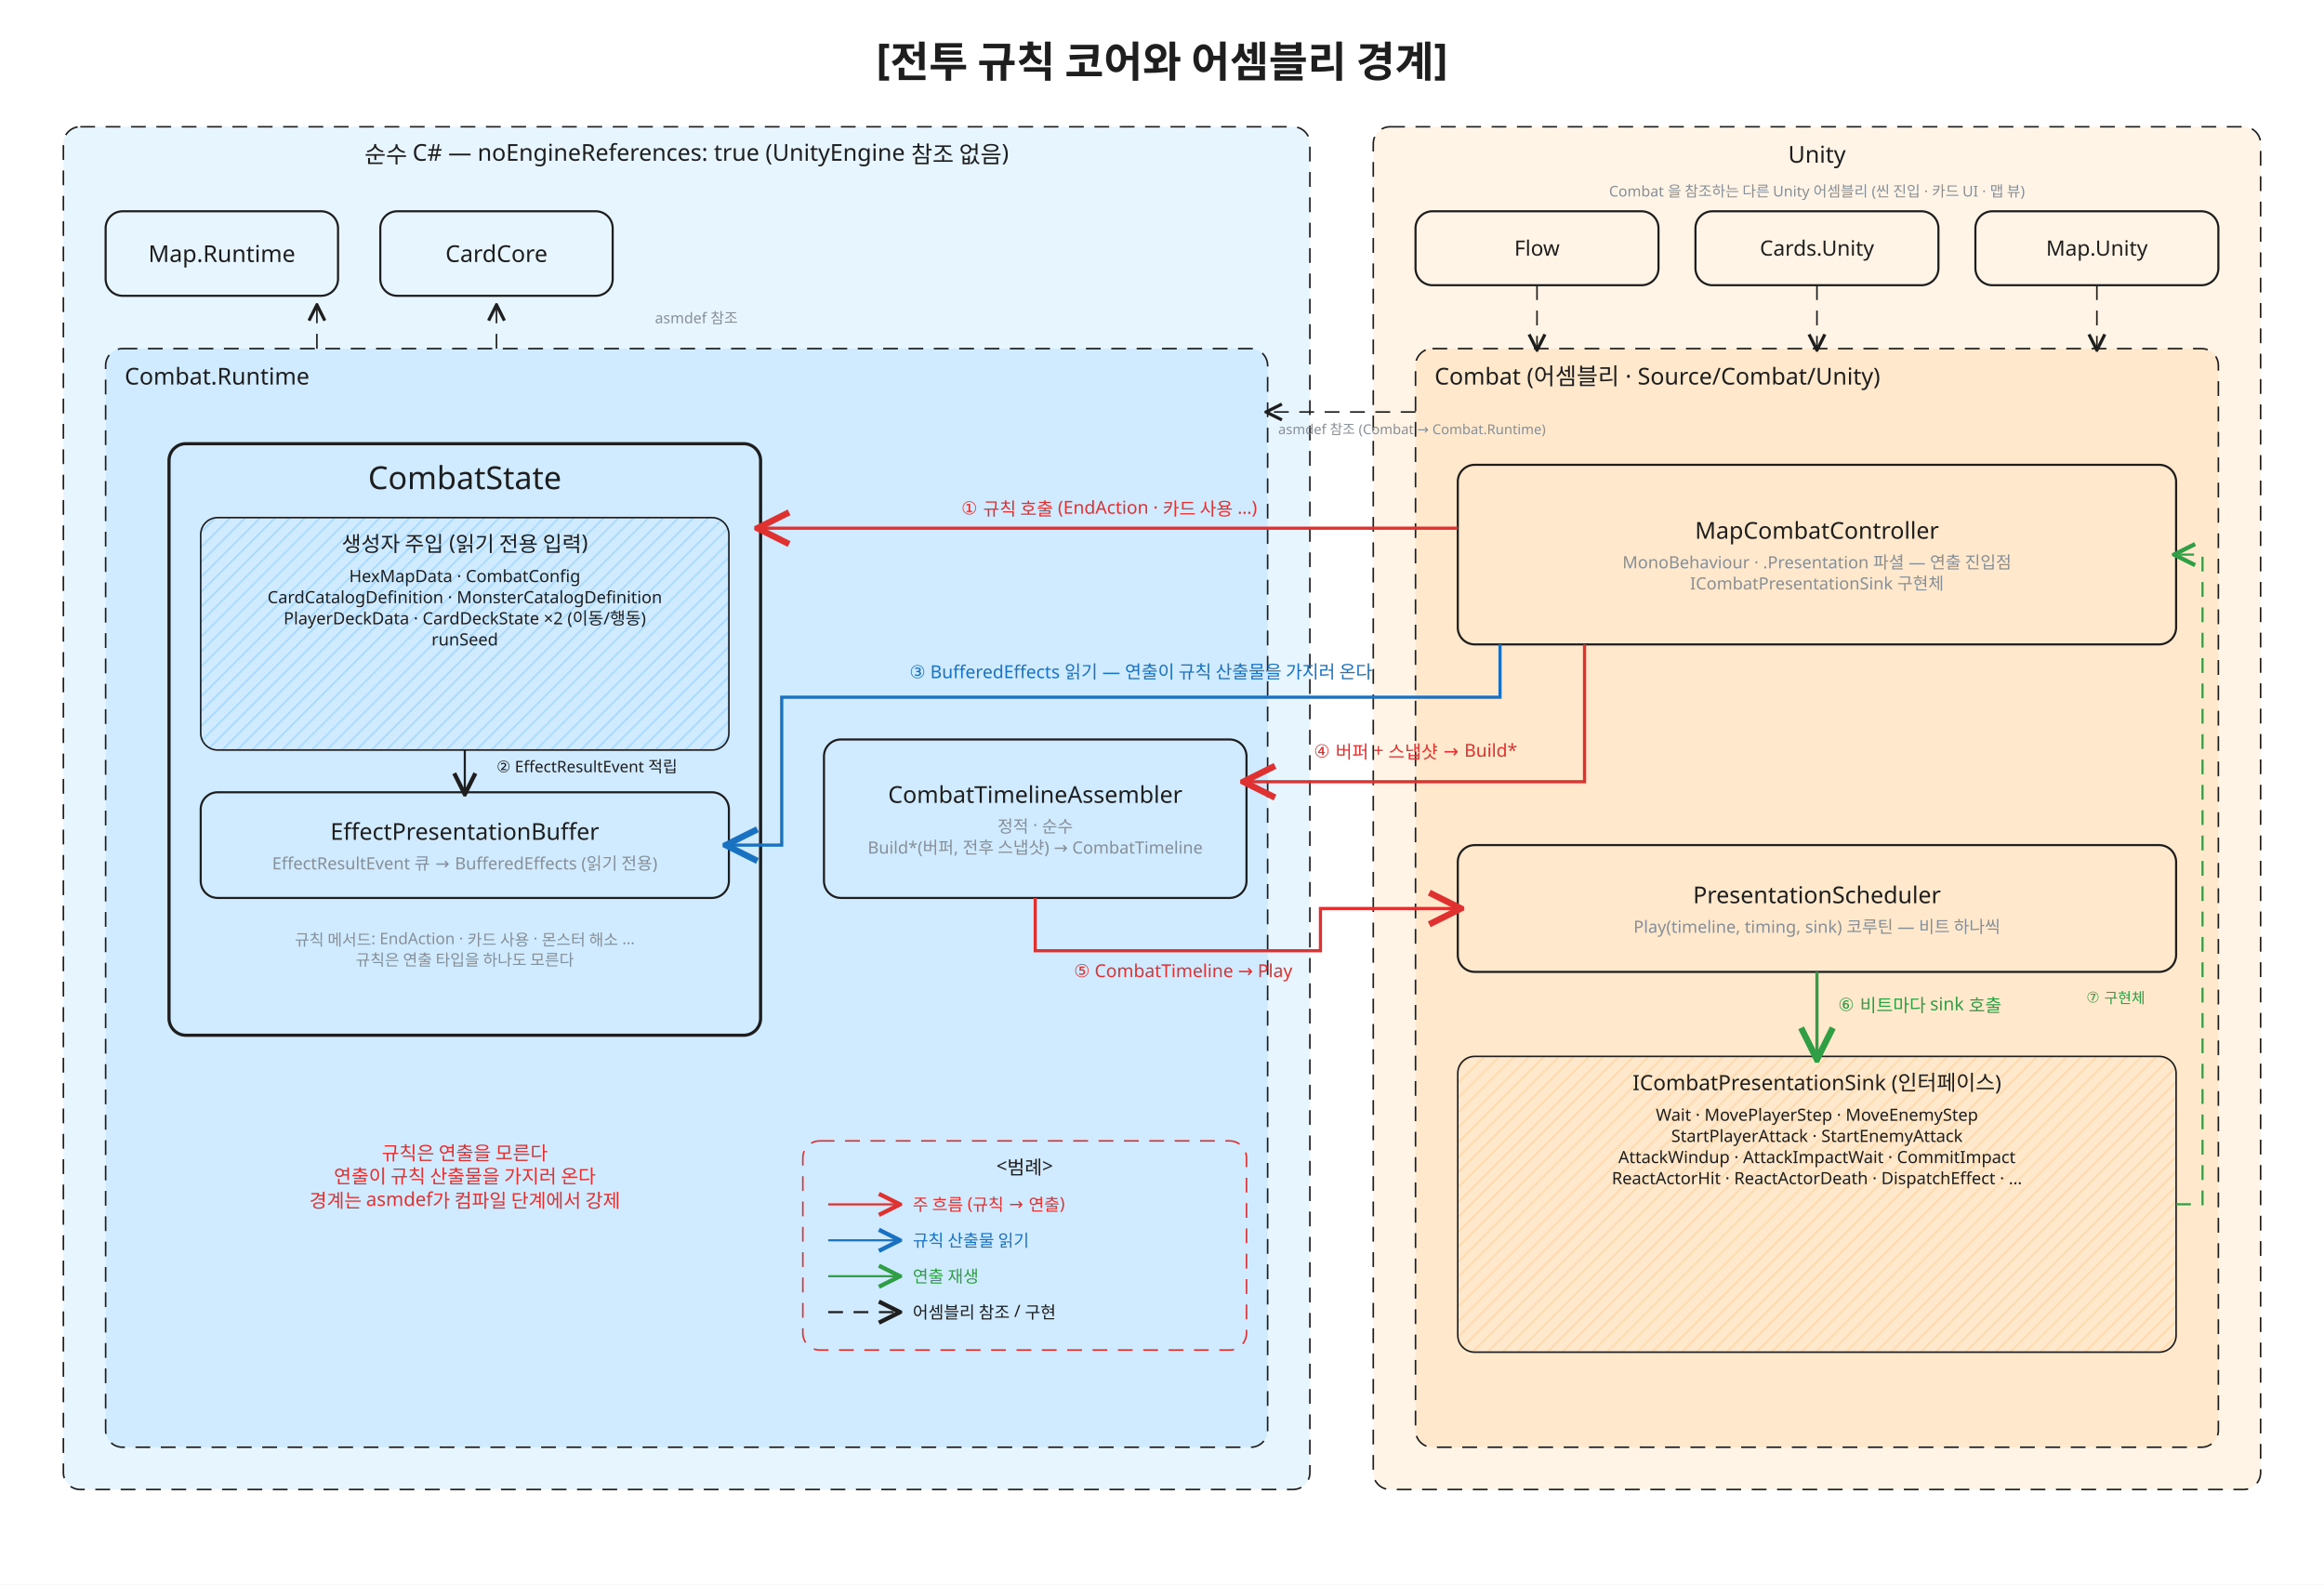
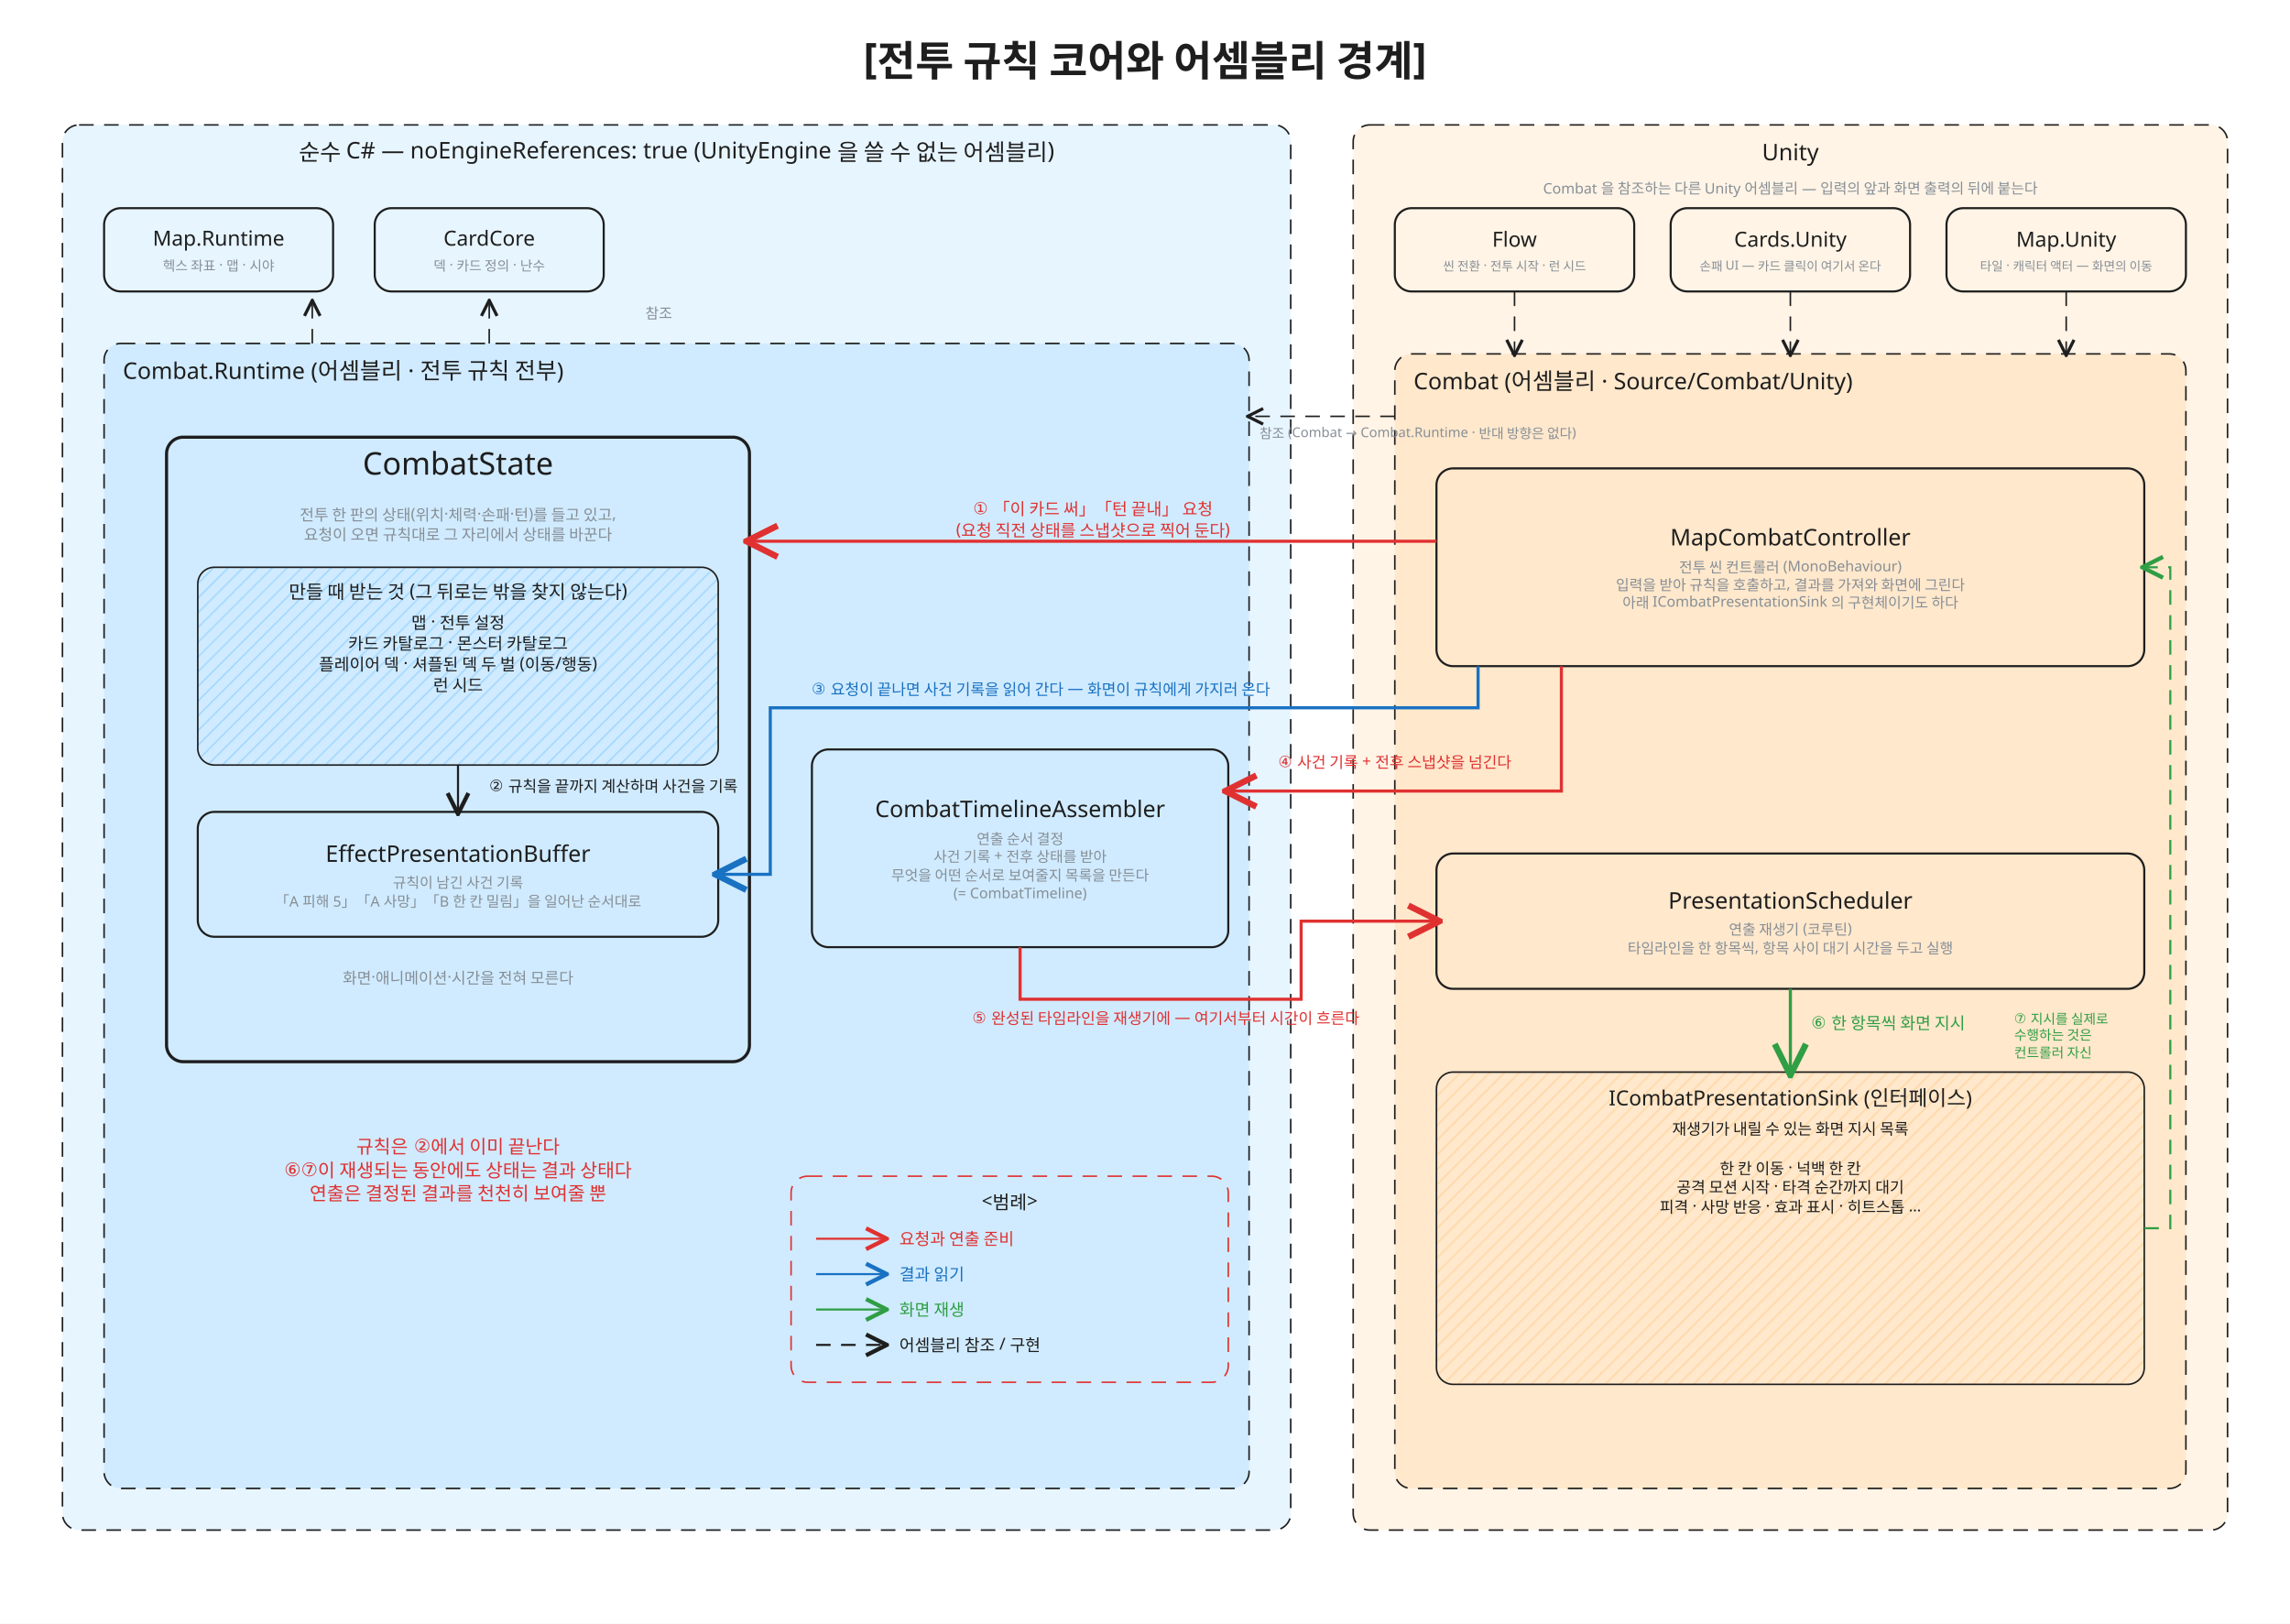
- <svg xmlns="http://www.w3.org/2000/svg" width="2200" height="1500" viewBox="0 0 2200 1500">
+ <svg xmlns="http://www.w3.org/2000/svg" width="2200" height="1560" viewBox="0 0 2200 1560">
  <defs>
    <pattern id="ha5d8ff" patternUnits="userSpaceOnUse" width="10" height="10" patternTransform="rotate(45)">
      <line x1="0" y1="0" x2="0" y2="10" stroke="#a5d8ff" stroke-width="3" />
    </pattern>
    <pattern id="hffd8a8" patternUnits="userSpaceOnUse" width="10" height="10" patternTransform="rotate(45)">
      <line x1="0" y1="0" x2="0" y2="10" stroke="#ffd8a8" stroke-width="3" />
    </pattern>
    <marker id="ah1e1e1e" markerWidth="12" markerHeight="12" refX="10" refY="6" orient="auto">
      <path d="M1,1 L11,6 L1,11" fill="none" stroke="#1e1e1e" stroke-width="2" />
    </marker>
    <marker id="as1e1e1e" markerWidth="12" markerHeight="12" refX="2" refY="6" orient="auto">
      <path d="M11,1 L1,6 L11,11" fill="none" stroke="#1e1e1e" stroke-width="2" />
    </marker>
    <marker id="ahe03131" markerWidth="12" markerHeight="12" refX="10" refY="6" orient="auto">
      <path d="M1,1 L11,6 L1,11" fill="none" stroke="#e03131" stroke-width="2" />
    </marker>
    <marker id="ase03131" markerWidth="12" markerHeight="12" refX="2" refY="6" orient="auto">
      <path d="M11,1 L1,6 L11,11" fill="none" stroke="#e03131" stroke-width="2" />
    </marker>
    <marker id="ah1971c2" markerWidth="12" markerHeight="12" refX="10" refY="6" orient="auto">
      <path d="M1,1 L11,6 L1,11" fill="none" stroke="#1971c2" stroke-width="2" />
    </marker>
    <marker id="as1971c2" markerWidth="12" markerHeight="12" refX="2" refY="6" orient="auto">
      <path d="M11,1 L1,6 L11,11" fill="none" stroke="#1971c2" stroke-width="2" />
    </marker>
    <marker id="ah2f9e44" markerWidth="12" markerHeight="12" refX="10" refY="6" orient="auto">
      <path d="M1,1 L11,6 L1,11" fill="none" stroke="#2f9e44" stroke-width="2" />
    </marker>
    <marker id="as2f9e44" markerWidth="12" markerHeight="12" refX="2" refY="6" orient="auto">
      <path d="M11,1 L1,6 L11,11" fill="none" stroke="#2f9e44" stroke-width="2" />
    </marker>
  </defs>
  <rect width="100%" height="100%" fill="#ffffff" />
  <text x="1100" y="70" font-size="40" fill="#1e1e1e" text-anchor="middle" font-family="Virgil, 'Segoe Print', 'Comic Sans MS', 'Apple SD Gothic Neo', 'Noto Sans KR', sans-serif" font-weight="bold">[전투 규칙 코어와 어셈블리 경계]</text>
-   <rect x="60" y="120" width="1180" height="1290" rx="16" fill="#e7f5ff" stroke="#1e1e1e" stroke-width="1.5" stroke-dasharray="14,10" />
-   <text x="650" y="154" font-size="22" fill="#1e1e1e" text-anchor="middle" font-family="Virgil, 'Segoe Print', 'Comic Sans MS', 'Apple SD Gothic Neo', 'Noto Sans KR', sans-serif" font-weight="normal">순수 C#  —  noEngineReferences: true  (UnityEngine 참조 없음)</text>
-   <rect x="1300" y="120" width="840" height="1290" rx="16" fill="#fff4e6" stroke="#1e1e1e" stroke-width="1.5" stroke-dasharray="14,10" />
+   <rect x="60" y="120" width="1180" height="1350" rx="16" fill="#e7f5ff" stroke="#1e1e1e" stroke-width="1.5" stroke-dasharray="14,10" />
+   <text x="650" y="154" font-size="22" fill="#1e1e1e" text-anchor="middle" font-family="Virgil, 'Segoe Print', 'Comic Sans MS', 'Apple SD Gothic Neo', 'Noto Sans KR', sans-serif" font-weight="normal">순수 C#  —  noEngineReferences: true  (UnityEngine 을 쓸 수 없는 어셈블리)</text>
+   <rect x="1300" y="120" width="840" height="1350" rx="16" fill="#fff4e6" stroke="#1e1e1e" stroke-width="1.5" stroke-dasharray="14,10" />
  <text x="1720" y="154" font-size="22" fill="#1e1e1e" text-anchor="middle" font-family="Virgil, 'Segoe Print', 'Comic Sans MS', 'Apple SD Gothic Neo', 'Noto Sans KR', sans-serif" font-weight="normal">Unity</text>
  <rect x="100" y="200" width="220" height="80" rx="16" fill="none" stroke="#1e1e1e" stroke-width="2" />
-   <text x="210" y="248" font-size="22" fill="#1e1e1e" text-anchor="middle" font-family="Virgil, 'Segoe Print', 'Comic Sans MS', 'Apple SD Gothic Neo', 'Noto Sans KR', sans-serif" font-weight="normal">Map.Runtime</text>
+   <text x="210" y="236" font-size="20" fill="#1e1e1e" text-anchor="middle" font-family="Virgil, 'Segoe Print', 'Comic Sans MS', 'Apple SD Gothic Neo', 'Noto Sans KR', sans-serif" font-weight="normal">Map.Runtime</text>
+   <text x="210" y="260" font-size="13" fill="#868e96" text-anchor="middle" font-family="Virgil, 'Segoe Print', 'Comic Sans MS', 'Apple SD Gothic Neo', 'Noto Sans KR', sans-serif" font-weight="normal">헥스 좌표 · 맵 · 시야</text>
  <rect x="360" y="200" width="220" height="80" rx="16" fill="none" stroke="#1e1e1e" stroke-width="2" />
-   <text x="470" y="248" font-size="22" fill="#1e1e1e" text-anchor="middle" font-family="Virgil, 'Segoe Print', 'Comic Sans MS', 'Apple SD Gothic Neo', 'Noto Sans KR', sans-serif" font-weight="normal">CardCore</text>
-   <rect x="100" y="330" width="1100" height="1040" rx="16" fill="#d0ebff" stroke="#1e1e1e" stroke-width="1.5" stroke-dasharray="14,10" />
-   <text x="118" y="364" font-size="22" fill="#1e1e1e" text-anchor="start" font-family="Virgil, 'Segoe Print', 'Comic Sans MS', 'Apple SD Gothic Neo', 'Noto Sans KR', sans-serif" font-weight="normal">Combat.Runtime</text>
+   <text x="470" y="236" font-size="20" fill="#1e1e1e" text-anchor="middle" font-family="Virgil, 'Segoe Print', 'Comic Sans MS', 'Apple SD Gothic Neo', 'Noto Sans KR', sans-serif" font-weight="normal">CardCore</text>
+   <text x="470" y="260" font-size="13" fill="#868e96" text-anchor="middle" font-family="Virgil, 'Segoe Print', 'Comic Sans MS', 'Apple SD Gothic Neo', 'Noto Sans KR', sans-serif" font-weight="normal">덱 · 카드 정의 · 난수</text>
+   <rect x="100" y="330" width="1100" height="1100" rx="16" fill="#d0ebff" stroke="#1e1e1e" stroke-width="1.5" stroke-dasharray="14,10" />
+   <text x="118" y="364" font-size="22" fill="#1e1e1e" text-anchor="start" font-family="Virgil, 'Segoe Print', 'Comic Sans MS', 'Apple SD Gothic Neo', 'Noto Sans KR', sans-serif" font-weight="normal">Combat.Runtime  (어셈블리 · 전투 규칙 전부)</text>
  <polyline points="300,330 300,290" fill="none" stroke="#1e1e1e" stroke-width="1.5" stroke-dasharray="14,10" marker-end="url(#ah1e1e1e)" />
  <polyline points="470,330 470,290" fill="none" stroke="#1e1e1e" stroke-width="1.5" stroke-dasharray="14,10" marker-end="url(#ah1e1e1e)" />
-   <text x="620" y="306" font-size="14" fill="#868e96" text-anchor="start" font-family="Virgil, 'Segoe Print', 'Comic Sans MS', 'Apple SD Gothic Neo', 'Noto Sans KR', sans-serif" font-weight="normal">asmdef 참조</text>
-   <rect x="160" y="420" width="560" height="560" rx="16" fill="none" stroke="#1e1e1e" stroke-width="3" />
-   <text x="440" y="463" font-size="30" fill="#1e1e1e" text-anchor="middle" font-family="Virgil, 'Segoe Print', 'Comic Sans MS', 'Apple SD Gothic Neo', 'Noto Sans KR', sans-serif" font-weight="normal">CombatState</text>
-   <rect x="190" y="490" width="500" height="220" rx="16" fill="url(#ha5d8ff)" stroke="#1e1e1e" stroke-width="1.5" />
-   <text x="440" y="522" font-size="20" fill="#1e1e1e" text-anchor="middle" font-family="Virgil, 'Segoe Print', 'Comic Sans MS', 'Apple SD Gothic Neo', 'Noto Sans KR', sans-serif" font-weight="normal">생성자 주입 (읽기 전용 입력)</text>
-   <text x="440" y="551" font-size="16" fill="#1e1e1e" text-anchor="middle" font-family="Virgil, 'Segoe Print', 'Comic Sans MS', 'Apple SD Gothic Neo', 'Noto Sans KR', sans-serif" font-weight="normal">HexMapData · CombatConfig</text>
-   <text x="440" y="571" font-size="16" fill="#1e1e1e" text-anchor="middle" font-family="Virgil, 'Segoe Print', 'Comic Sans MS', 'Apple SD Gothic Neo', 'Noto Sans KR', sans-serif" font-weight="normal">CardCatalogDefinition · MonsterCatalogDefinition</text>
-   <text x="440" y="591" font-size="16" fill="#1e1e1e" text-anchor="middle" font-family="Virgil, 'Segoe Print', 'Comic Sans MS', 'Apple SD Gothic Neo', 'Noto Sans KR', sans-serif" font-weight="normal">PlayerDeckData · CardDeckState ×2 (이동/행동)</text>
-   <text x="440" y="611" font-size="16" fill="#1e1e1e" text-anchor="middle" font-family="Virgil, 'Segoe Print', 'Comic Sans MS', 'Apple SD Gothic Neo', 'Noto Sans KR', sans-serif" font-weight="normal">runSeed</text>
-   <rect x="190" y="750" width="500" height="100" rx="16" fill="none" stroke="#1e1e1e" stroke-width="2" />
-   <text x="440" y="795" font-size="22" fill="#1e1e1e" text-anchor="middle" font-family="Virgil, 'Segoe Print', 'Comic Sans MS', 'Apple SD Gothic Neo', 'Noto Sans KR', sans-serif" font-weight="normal">EffectPresentationBuffer</text>
-   <text x="440" y="823" font-size="16" fill="#868e96" text-anchor="middle" font-family="Virgil, 'Segoe Print', 'Comic Sans MS', 'Apple SD Gothic Neo', 'Noto Sans KR', sans-serif" font-weight="normal">EffectResultEvent 큐  →  BufferedEffects (읽기 전용)</text>
-   <text x="440" y="895" font-size="15" fill="#868e96" text-anchor="middle" font-family="Virgil, 'Segoe Print', 'Comic Sans MS', 'Apple SD Gothic Neo', 'Noto Sans KR', sans-serif" font-weight="normal">규칙 메서드: EndAction · 카드 사용 · 몬스터 해소 …</text>
-   <text x="440" y="914" font-size="15" fill="#868e96" text-anchor="middle" font-family="Virgil, 'Segoe Print', 'Comic Sans MS', 'Apple SD Gothic Neo', 'Noto Sans KR', sans-serif" font-weight="normal">규칙은 연출 타입을 하나도 모른다</text>
-   <rect x="780" y="700" width="400" height="150" rx="16" fill="none" stroke="#1e1e1e" stroke-width="2" />
-   <text x="980" y="760" font-size="22" fill="#1e1e1e" text-anchor="middle" font-family="Virgil, 'Segoe Print', 'Comic Sans MS', 'Apple SD Gothic Neo', 'Noto Sans KR', sans-serif" font-weight="normal">CombatTimelineAssembler</text>
-   <text x="980" y="788" font-size="16" fill="#868e96" text-anchor="middle" font-family="Virgil, 'Segoe Print', 'Comic Sans MS', 'Apple SD Gothic Neo', 'Noto Sans KR', sans-serif" font-weight="normal">정적 · 순수</text>
-   <text x="980" y="808" font-size="16" fill="#868e96" text-anchor="middle" font-family="Virgil, 'Segoe Print', 'Comic Sans MS', 'Apple SD Gothic Neo', 'Noto Sans KR', sans-serif" font-weight="normal">Build*(버퍼, 전후 스냅샷) → CombatTimeline</text>
-   <rect x="1340" y="200" width="230" height="70" rx="16" fill="none" stroke="#1e1e1e" stroke-width="2" />
-   <text x="1455" y="242" font-size="20" fill="#1e1e1e" text-anchor="middle" font-family="Virgil, 'Segoe Print', 'Comic Sans MS', 'Apple SD Gothic Neo', 'Noto Sans KR', sans-serif" font-weight="normal">Flow</text>
-   <rect x="1605" y="200" width="230" height="70" rx="16" fill="none" stroke="#1e1e1e" stroke-width="2" />
-   <text x="1720" y="242" font-size="20" fill="#1e1e1e" text-anchor="middle" font-family="Virgil, 'Segoe Print', 'Comic Sans MS', 'Apple SD Gothic Neo', 'Noto Sans KR', sans-serif" font-weight="normal">Cards.Unity</text>
-   <rect x="1870" y="200" width="230" height="70" rx="16" fill="none" stroke="#1e1e1e" stroke-width="2" />
-   <text x="1985" y="242" font-size="20" fill="#1e1e1e" text-anchor="middle" font-family="Virgil, 'Segoe Print', 'Comic Sans MS', 'Apple SD Gothic Neo', 'Noto Sans KR', sans-serif" font-weight="normal">Map.Unity</text>
-   <text x="1720" y="186" font-size="14" fill="#868e96" text-anchor="middle" font-family="Virgil, 'Segoe Print', 'Comic Sans MS', 'Apple SD Gothic Neo', 'Noto Sans KR', sans-serif" font-weight="normal">Combat 을 참조하는 다른 Unity 어셈블리 (씬 진입 · 카드 UI · 맵 뷰)</text>
-   <rect x="1340" y="330" width="760" height="1040" rx="16" fill="#ffe8cc" stroke="#1e1e1e" stroke-width="1.5" stroke-dasharray="14,10" />
-   <text x="1358" y="364" font-size="22" fill="#1e1e1e" text-anchor="start" font-family="Virgil, 'Segoe Print', 'Comic Sans MS', 'Apple SD Gothic Neo', 'Noto Sans KR', sans-serif" font-weight="normal">Combat  (어셈블리 · Source/Combat/Unity)</text>
-   <polyline points="1455,270 1455,330" fill="none" stroke="#1e1e1e" stroke-width="1.5" stroke-dasharray="14,10" marker-end="url(#ah1e1e1e)" />
-   <polyline points="1720,270 1720,330" fill="none" stroke="#1e1e1e" stroke-width="1.5" stroke-dasharray="14,10" marker-end="url(#ah1e1e1e)" />
-   <polyline points="1985,270 1985,330" fill="none" stroke="#1e1e1e" stroke-width="1.5" stroke-dasharray="14,10" marker-end="url(#ah1e1e1e)" />
-   <polyline points="1340,390 1200,390" fill="none" stroke="#1e1e1e" stroke-width="1.5" stroke-dasharray="14,10" marker-end="url(#ah1e1e1e)" />
-   <text x="1210" y="411" font-size="13" fill="#868e96" text-anchor="start" font-family="Virgil, 'Segoe Print', 'Comic Sans MS', 'Apple SD Gothic Neo', 'Noto Sans KR', sans-serif" font-weight="normal">asmdef 참조 (Combat → Combat.Runtime)</text>
-   <rect x="1380" y="440" width="680" height="170" rx="16" fill="none" stroke="#1e1e1e" stroke-width="2" />
-   <text x="1720" y="510" font-size="22" fill="#1e1e1e" text-anchor="middle" font-family="Virgil, 'Segoe Print', 'Comic Sans MS', 'Apple SD Gothic Neo', 'Noto Sans KR', sans-serif" font-weight="normal">MapCombatController</text>
-   <text x="1720" y="538" font-size="16" fill="#868e96" text-anchor="middle" font-family="Virgil, 'Segoe Print', 'Comic Sans MS', 'Apple SD Gothic Neo', 'Noto Sans KR', sans-serif" font-weight="normal">MonoBehaviour · .Presentation 파셜 — 연출 진입점</text>
-   <text x="1720" y="558" font-size="16" fill="#868e96" text-anchor="middle" font-family="Virgil, 'Segoe Print', 'Comic Sans MS', 'Apple SD Gothic Neo', 'Noto Sans KR', sans-serif" font-weight="normal">ICombatPresentationSink 구현체</text>
-   <rect x="1380" y="800" width="680" height="120" rx="16" fill="none" stroke="#1e1e1e" stroke-width="2" />
-   <text x="1720" y="855" font-size="22" fill="#1e1e1e" text-anchor="middle" font-family="Virgil, 'Segoe Print', 'Comic Sans MS', 'Apple SD Gothic Neo', 'Noto Sans KR', sans-serif" font-weight="normal">PresentationScheduler</text>
-   <text x="1720" y="883" font-size="16" fill="#868e96" text-anchor="middle" font-family="Virgil, 'Segoe Print', 'Comic Sans MS', 'Apple SD Gothic Neo', 'Noto Sans KR', sans-serif" font-weight="normal">Play(timeline, timing, sink) 코루틴 — 비트 하나씩</text>
-   <rect x="1380" y="1000" width="680" height="280" rx="16" fill="url(#hffd8a8)" stroke="#1e1e1e" stroke-width="1.5" />
-   <text x="1720" y="1032" font-size="20" fill="#1e1e1e" text-anchor="middle" font-family="Virgil, 'Segoe Print', 'Comic Sans MS', 'Apple SD Gothic Neo', 'Noto Sans KR', sans-serif" font-weight="normal">ICombatPresentationSink (인터페이스)</text>
-   <text x="1720" y="1061" font-size="16" fill="#1e1e1e" text-anchor="middle" font-family="Virgil, 'Segoe Print', 'Comic Sans MS', 'Apple SD Gothic Neo', 'Noto Sans KR', sans-serif" font-weight="normal">Wait · MovePlayerStep · MoveEnemyStep</text>
-   <text x="1720" y="1081" font-size="16" fill="#1e1e1e" text-anchor="middle" font-family="Virgil, 'Segoe Print', 'Comic Sans MS', 'Apple SD Gothic Neo', 'Noto Sans KR', sans-serif" font-weight="normal">StartPlayerAttack · StartEnemyAttack</text>
-   <text x="1720" y="1101" font-size="16" fill="#1e1e1e" text-anchor="middle" font-family="Virgil, 'Segoe Print', 'Comic Sans MS', 'Apple SD Gothic Neo', 'Noto Sans KR', sans-serif" font-weight="normal">AttackWindup · AttackImpactWait · CommitImpact</text>
-   <text x="1720" y="1121" font-size="16" fill="#1e1e1e" text-anchor="middle" font-family="Virgil, 'Segoe Print', 'Comic Sans MS', 'Apple SD Gothic Neo', 'Noto Sans KR', sans-serif" font-weight="normal">ReactActorHit · ReactActorDeath · DispatchEffect · …</text>
-   <polyline points="1380,500 720,500" fill="none" stroke="#e03131" stroke-width="3" marker-end="url(#ahe03131)" />
-   <text x="1050" y="487" font-size="17" fill="#e03131" text-anchor="middle" font-family="Virgil, 'Segoe Print', 'Comic Sans MS', 'Apple SD Gothic Neo', 'Noto Sans KR', sans-serif" font-weight="normal">① 규칙 호출 (EndAction · 카드 사용 …)</text>
-   <polyline points="440,710 440,750" fill="none" stroke="#1e1e1e" stroke-width="2" marker-end="url(#ah1e1e1e)" />
-   <text x="470" y="731" font-size="15" fill="#1e1e1e" text-anchor="start" font-family="Virgil, 'Segoe Print', 'Comic Sans MS', 'Apple SD Gothic Neo', 'Noto Sans KR', sans-serif" font-weight="normal">② EffectResultEvent 적립</text>
-   <polyline points="1420,610 1420,660 740,660 740,800 690,800" fill="none" stroke="#1971c2" stroke-width="3" marker-end="url(#ah1971c2)" />
-   <text x="1080" y="642" font-size="17" fill="#1971c2" text-anchor="middle" font-family="Virgil, 'Segoe Print', 'Comic Sans MS', 'Apple SD Gothic Neo', 'Noto Sans KR', sans-serif" font-weight="normal">③ BufferedEffects 읽기 — 연출이 규칙 산출물을 가지러 온다</text>
-   <polyline points="1500,610 1500,740 1180,740" fill="none" stroke="#e03131" stroke-width="3" marker-end="url(#ahe03131)" />
-   <text x="1340" y="717" font-size="17" fill="#e03131" text-anchor="middle" font-family="Virgil, 'Segoe Print', 'Comic Sans MS', 'Apple SD Gothic Neo', 'Noto Sans KR', sans-serif" font-weight="normal">④ 버퍼 + 스냅샷 → Build*</text>
-   <polyline points="980,850 980,900 1250,900 1250,860 1380,860" fill="none" stroke="#e03131" stroke-width="3" marker-end="url(#ahe03131)" />
-   <text x="1120" y="925" font-size="17" fill="#e03131" text-anchor="middle" font-family="Virgil, 'Segoe Print', 'Comic Sans MS', 'Apple SD Gothic Neo', 'Noto Sans KR', sans-serif" font-weight="normal">⑤ CombatTimeline → Play</text>
-   <polyline points="1720,920 1720,1000" fill="none" stroke="#2f9e44" stroke-width="3" marker-end="url(#ah2f9e44)" />
-   <text x="1740" y="957" font-size="17" fill="#2f9e44" text-anchor="start" font-family="Virgil, 'Segoe Print', 'Comic Sans MS', 'Apple SD Gothic Neo', 'Noto Sans KR', sans-serif" font-weight="normal">⑥ 비트마다 sink 호출</text>
-   <polyline points="2060,1140 2085,1140 2085,525 2060,525" fill="none" stroke="#2f9e44" stroke-width="2" stroke-dasharray="14,10" marker-end="url(#ah2f9e44)" />
-   <text x="1975" y="949" font-size="14" fill="#2f9e44" text-anchor="start" font-family="Virgil, 'Segoe Print', 'Comic Sans MS', 'Apple SD Gothic Neo', 'Noto Sans KR', sans-serif" font-weight="normal">⑦ 구현체</text>
-   <text x="440" y="1098" font-size="18" fill="#e03131" text-anchor="middle" font-family="Virgil, 'Segoe Print', 'Comic Sans MS', 'Apple SD Gothic Neo', 'Noto Sans KR', sans-serif" font-weight="normal">규칙은 연출을 모른다</text>
-   <text x="440" y="1120" font-size="18" fill="#e03131" text-anchor="middle" font-family="Virgil, 'Segoe Print', 'Comic Sans MS', 'Apple SD Gothic Neo', 'Noto Sans KR', sans-serif" font-weight="normal">연출이 규칙 산출물을 가지러 온다</text>
-   <text x="440" y="1143" font-size="18" fill="#e03131" text-anchor="middle" font-family="Virgil, 'Segoe Print', 'Comic Sans MS', 'Apple SD Gothic Neo', 'Noto Sans KR', sans-serif" font-weight="normal">경계는 asmdef가 컴파일 단계에서 강제</text>
-   <rect x="760" y="1080" width="420" height="198.0" rx="16" fill="none" stroke="#e03131" stroke-width="1.5" stroke-dasharray="14,10" />
-   <text x="970" y="1110" font-size="18" fill="#1e1e1e" text-anchor="middle" font-family="Virgil, 'Segoe Print', 'Comic Sans MS', 'Apple SD Gothic Neo', 'Noto Sans KR', sans-serif" font-weight="normal">&lt;범례&gt;</text>
-   <polyline points="784,1140.1 850,1140.1" fill="none" stroke="#e03131" stroke-width="2" marker-end="url(#ahe03131)" />
-   <text x="864" y="1146" font-size="16" fill="#e03131" text-anchor="start" font-family="Virgil, 'Segoe Print', 'Comic Sans MS', 'Apple SD Gothic Neo', 'Noto Sans KR', sans-serif" font-weight="normal">주 흐름 (규칙 → 연출)</text>
-   <polyline points="784,1174.1 850,1174.1" fill="none" stroke="#1971c2" stroke-width="2" marker-end="url(#ah1971c2)" />
-   <text x="864" y="1180" font-size="16" fill="#1971c2" text-anchor="start" font-family="Virgil, 'Segoe Print', 'Comic Sans MS', 'Apple SD Gothic Neo', 'Noto Sans KR', sans-serif" font-weight="normal">규칙 산출물 읽기</text>
-   <polyline points="784,1208.1 850,1208.1" fill="none" stroke="#2f9e44" stroke-width="2" marker-end="url(#ah2f9e44)" />
-   <text x="864" y="1214" font-size="16" fill="#2f9e44" text-anchor="start" font-family="Virgil, 'Segoe Print', 'Comic Sans MS', 'Apple SD Gothic Neo', 'Noto Sans KR', sans-serif" font-weight="normal">연출 재생</text>
-   <polyline points="784,1242.1 850,1242.1" fill="none" stroke="#1e1e1e" stroke-width="2" stroke-dasharray="14,10" marker-end="url(#ah1e1e1e)" />
-   <text x="864" y="1248" font-size="16" fill="#1e1e1e" text-anchor="start" font-family="Virgil, 'Segoe Print', 'Comic Sans MS', 'Apple SD Gothic Neo', 'Noto Sans KR', sans-serif" font-weight="normal">어셈블리 참조 / 구현</text>
+   <text x="620" y="306" font-size="14" fill="#868e96" text-anchor="start" font-family="Virgil, 'Segoe Print', 'Comic Sans MS', 'Apple SD Gothic Neo', 'Noto Sans KR', sans-serif" font-weight="normal">참조</text>
+   <rect x="160" y="420" width="560" height="600" rx="16" fill="none" stroke="#1e1e1e" stroke-width="3" />
+   <text x="440" y="456" font-size="30" fill="#1e1e1e" text-anchor="middle" font-family="Virgil, 'Segoe Print', 'Comic Sans MS', 'Apple SD Gothic Neo', 'Noto Sans KR', sans-serif" font-weight="normal">CombatState</text>
+   <text x="440" y="500" font-size="15" fill="#868e96" text-anchor="middle" font-family="Virgil, 'Segoe Print', 'Comic Sans MS', 'Apple SD Gothic Neo', 'Noto Sans KR', sans-serif" font-weight="normal">전투 한 판의 상태(위치·체력·손패·턴)를 들고 있고,</text>
+   <text x="440" y="519" font-size="15" fill="#868e96" text-anchor="middle" font-family="Virgil, 'Segoe Print', 'Comic Sans MS', 'Apple SD Gothic Neo', 'Noto Sans KR', sans-serif" font-weight="normal">요청이 오면 규칙대로 그 자리에서 상태를 바꾼다</text>
+   <rect x="190" y="545" width="500" height="190" rx="16" fill="url(#ha5d8ff)" stroke="#1e1e1e" stroke-width="1.5" />
+   <text x="440" y="575" font-size="18" fill="#1e1e1e" text-anchor="middle" font-family="Virgil, 'Segoe Print', 'Comic Sans MS', 'Apple SD Gothic Neo', 'Noto Sans KR', sans-serif" font-weight="normal">만들 때 받는 것 (그 뒤로는 밖을 찾지 않는다)</text>
+   <text x="440" y="604" font-size="16" fill="#1e1e1e" text-anchor="middle" font-family="Virgil, 'Segoe Print', 'Comic Sans MS', 'Apple SD Gothic Neo', 'Noto Sans KR', sans-serif" font-weight="normal">맵 · 전투 설정</text>
+   <text x="440" y="624" font-size="16" fill="#1e1e1e" text-anchor="middle" font-family="Virgil, 'Segoe Print', 'Comic Sans MS', 'Apple SD Gothic Neo', 'Noto Sans KR', sans-serif" font-weight="normal">카드 카탈로그 · 몬스터 카탈로그</text>
+   <text x="440" y="644" font-size="16" fill="#1e1e1e" text-anchor="middle" font-family="Virgil, 'Segoe Print', 'Comic Sans MS', 'Apple SD Gothic Neo', 'Noto Sans KR', sans-serif" font-weight="normal">플레이어 덱 · 셔플된 덱 두 벌 (이동/행동)</text>
+   <text x="440" y="664" font-size="16" fill="#1e1e1e" text-anchor="middle" font-family="Virgil, 'Segoe Print', 'Comic Sans MS', 'Apple SD Gothic Neo', 'Noto Sans KR', sans-serif" font-weight="normal">런 시드</text>
+   <rect x="190" y="780" width="500" height="120" rx="16" fill="none" stroke="#1e1e1e" stroke-width="2" />
+   <text x="440" y="828" font-size="22" fill="#1e1e1e" text-anchor="middle" font-family="Virgil, 'Segoe Print', 'Comic Sans MS', 'Apple SD Gothic Neo', 'Noto Sans KR', sans-serif" font-weight="normal">EffectPresentationBuffer</text>
+   <text x="440" y="853" font-size="14" fill="#868e96" text-anchor="middle" font-family="Virgil, 'Segoe Print', 'Comic Sans MS', 'Apple SD Gothic Neo', 'Noto Sans KR', sans-serif" font-weight="normal">규칙이 남긴 사건 기록</text>
+   <text x="440" y="871" font-size="14" fill="#868e96" text-anchor="middle" font-family="Virgil, 'Segoe Print', 'Comic Sans MS', 'Apple SD Gothic Neo', 'Noto Sans KR', sans-serif" font-weight="normal">「A 피해 5」「A 사망」「B 한 칸 밀림」을 일어난 순서대로</text>
+   <text x="440" y="945" font-size="15" fill="#868e96" text-anchor="middle" font-family="Virgil, 'Segoe Print', 'Comic Sans MS', 'Apple SD Gothic Neo', 'Noto Sans KR', sans-serif" font-weight="normal">화면·애니메이션·시간을 전혀 모른다</text>
+   <rect x="780" y="720" width="400" height="190" rx="16" fill="none" stroke="#1e1e1e" stroke-width="2" />
+   <text x="980" y="785" font-size="22" fill="#1e1e1e" text-anchor="middle" font-family="Virgil, 'Segoe Print', 'Comic Sans MS', 'Apple SD Gothic Neo', 'Noto Sans KR', sans-serif" font-weight="normal">CombatTimelineAssembler</text>
+   <text x="980" y="811" font-size="14" fill="#868e96" text-anchor="middle" font-family="Virgil, 'Segoe Print', 'Comic Sans MS', 'Apple SD Gothic Neo', 'Noto Sans KR', sans-serif" font-weight="normal">연출 순서 결정</text>
+   <text x="980" y="828" font-size="14" fill="#868e96" text-anchor="middle" font-family="Virgil, 'Segoe Print', 'Comic Sans MS', 'Apple SD Gothic Neo', 'Noto Sans KR', sans-serif" font-weight="normal">사건 기록 + 전후 상태를 받아</text>
+   <text x="980" y="846" font-size="14" fill="#868e96" text-anchor="middle" font-family="Virgil, 'Segoe Print', 'Comic Sans MS', 'Apple SD Gothic Neo', 'Noto Sans KR', sans-serif" font-weight="normal">무엇을 어떤 순서로 보여줄지 목록을 만든다</text>
+   <text x="980" y="863" font-size="14" fill="#868e96" text-anchor="middle" font-family="Virgil, 'Segoe Print', 'Comic Sans MS', 'Apple SD Gothic Neo', 'Noto Sans KR', sans-serif" font-weight="normal">(= CombatTimeline)</text>
+   <rect x="1340" y="200" width="230" height="80" rx="16" fill="none" stroke="#1e1e1e" stroke-width="2" />
+   <text x="1455" y="237" font-size="20" fill="#1e1e1e" text-anchor="middle" font-family="Virgil, 'Segoe Print', 'Comic Sans MS', 'Apple SD Gothic Neo', 'Noto Sans KR', sans-serif" font-weight="normal">Flow</text>
+   <text x="1455" y="260" font-size="12" fill="#868e96" text-anchor="middle" font-family="Virgil, 'Segoe Print', 'Comic Sans MS', 'Apple SD Gothic Neo', 'Noto Sans KR', sans-serif" font-weight="normal">씬 전환 · 전투 시작 · 런 시드</text>
+   <rect x="1605" y="200" width="230" height="80" rx="16" fill="none" stroke="#1e1e1e" stroke-width="2" />
+   <text x="1720" y="237" font-size="20" fill="#1e1e1e" text-anchor="middle" font-family="Virgil, 'Segoe Print', 'Comic Sans MS', 'Apple SD Gothic Neo', 'Noto Sans KR', sans-serif" font-weight="normal">Cards.Unity</text>
+   <text x="1720" y="260" font-size="12" fill="#868e96" text-anchor="middle" font-family="Virgil, 'Segoe Print', 'Comic Sans MS', 'Apple SD Gothic Neo', 'Noto Sans KR', sans-serif" font-weight="normal">손패 UI — 카드 클릭이 여기서 온다</text>
+   <rect x="1870" y="200" width="230" height="80" rx="16" fill="none" stroke="#1e1e1e" stroke-width="2" />
+   <text x="1985" y="237" font-size="20" fill="#1e1e1e" text-anchor="middle" font-family="Virgil, 'Segoe Print', 'Comic Sans MS', 'Apple SD Gothic Neo', 'Noto Sans KR', sans-serif" font-weight="normal">Map.Unity</text>
+   <text x="1985" y="260" font-size="12" fill="#868e96" text-anchor="middle" font-family="Virgil, 'Segoe Print', 'Comic Sans MS', 'Apple SD Gothic Neo', 'Noto Sans KR', sans-serif" font-weight="normal">타일 · 캐릭터 액터 — 화면의 이동</text>
+   <text x="1720" y="186" font-size="14" fill="#868e96" text-anchor="middle" font-family="Virgil, 'Segoe Print', 'Comic Sans MS', 'Apple SD Gothic Neo', 'Noto Sans KR', sans-serif" font-weight="normal">Combat 을 참조하는 다른 Unity 어셈블리 — 입력의 앞과 화면 출력의 뒤에 붙는다</text>
+   <rect x="1340" y="340" width="760" height="1090" rx="16" fill="#ffe8cc" stroke="#1e1e1e" stroke-width="1.5" stroke-dasharray="14,10" />
+   <text x="1358" y="374" font-size="22" fill="#1e1e1e" text-anchor="start" font-family="Virgil, 'Segoe Print', 'Comic Sans MS', 'Apple SD Gothic Neo', 'Noto Sans KR', sans-serif" font-weight="normal">Combat  (어셈블리 · Source/Combat/Unity)</text>
+   <polyline points="1455,280 1455,340" fill="none" stroke="#1e1e1e" stroke-width="1.5" stroke-dasharray="14,10" marker-end="url(#ah1e1e1e)" />
+   <polyline points="1720,280 1720,340" fill="none" stroke="#1e1e1e" stroke-width="1.5" stroke-dasharray="14,10" marker-end="url(#ah1e1e1e)" />
+   <polyline points="1985,280 1985,340" fill="none" stroke="#1e1e1e" stroke-width="1.5" stroke-dasharray="14,10" marker-end="url(#ah1e1e1e)" />
+   <polyline points="1340,400 1200,400" fill="none" stroke="#1e1e1e" stroke-width="1.5" stroke-dasharray="14,10" marker-end="url(#ah1e1e1e)" />
+   <text x="1210" y="421" font-size="13" fill="#868e96" text-anchor="start" font-family="Virgil, 'Segoe Print', 'Comic Sans MS', 'Apple SD Gothic Neo', 'Noto Sans KR', sans-serif" font-weight="normal">참조 (Combat → Combat.Runtime · 반대 방향은 없다)</text>
+   <rect x="1380" y="450" width="680" height="190" rx="16" fill="none" stroke="#1e1e1e" stroke-width="2" />
+   <text x="1720" y="524" font-size="22" fill="#1e1e1e" text-anchor="middle" font-family="Virgil, 'Segoe Print', 'Comic Sans MS', 'Apple SD Gothic Neo', 'Noto Sans KR', sans-serif" font-weight="normal">MapCombatController</text>
+   <text x="1720" y="550" font-size="14" fill="#868e96" text-anchor="middle" font-family="Virgil, 'Segoe Print', 'Comic Sans MS', 'Apple SD Gothic Neo', 'Noto Sans KR', sans-serif" font-weight="normal">전투 씬 컨트롤러 (MonoBehaviour)</text>
+   <text x="1720" y="567" font-size="14" fill="#868e96" text-anchor="middle" font-family="Virgil, 'Segoe Print', 'Comic Sans MS', 'Apple SD Gothic Neo', 'Noto Sans KR', sans-serif" font-weight="normal">입력을 받아 규칙을 호출하고, 결과를 가져와 화면에 그린다</text>
+   <text x="1720" y="584" font-size="14" fill="#868e96" text-anchor="middle" font-family="Virgil, 'Segoe Print', 'Comic Sans MS', 'Apple SD Gothic Neo', 'Noto Sans KR', sans-serif" font-weight="normal">아래 ICombatPresentationSink 의 구현체이기도 하다</text>
+   <rect x="1380" y="820" width="680" height="130" rx="16" fill="none" stroke="#1e1e1e" stroke-width="2" />
+   <text x="1720" y="873" font-size="22" fill="#1e1e1e" text-anchor="middle" font-family="Virgil, 'Segoe Print', 'Comic Sans MS', 'Apple SD Gothic Neo', 'Noto Sans KR', sans-serif" font-weight="normal">PresentationScheduler</text>
+   <text x="1720" y="898" font-size="14" fill="#868e96" text-anchor="middle" font-family="Virgil, 'Segoe Print', 'Comic Sans MS', 'Apple SD Gothic Neo', 'Noto Sans KR', sans-serif" font-weight="normal">연출 재생기 (코루틴)</text>
+   <text x="1720" y="916" font-size="14" fill="#868e96" text-anchor="middle" font-family="Virgil, 'Segoe Print', 'Comic Sans MS', 'Apple SD Gothic Neo', 'Noto Sans KR', sans-serif" font-weight="normal">타임라인을 한 항목씩, 항목 사이 대기 시간을 두고 실행</text>
+   <rect x="1380" y="1030" width="680" height="300" rx="16" fill="url(#hffd8a8)" stroke="#1e1e1e" stroke-width="1.5" />
+   <text x="1720" y="1062" font-size="20" fill="#1e1e1e" text-anchor="middle" font-family="Virgil, 'Segoe Print', 'Comic Sans MS', 'Apple SD Gothic Neo', 'Noto Sans KR', sans-serif" font-weight="normal">ICombatPresentationSink (인터페이스)</text>
+   <text x="1720" y="1090" font-size="15" fill="#1e1e1e" text-anchor="middle" font-family="Virgil, 'Segoe Print', 'Comic Sans MS', 'Apple SD Gothic Neo', 'Noto Sans KR', sans-serif" font-weight="normal">재생기가 내릴 수 있는 화면 지시 목록</text>
+   <text x="1720" y="1109" font-size="15" fill="#1e1e1e" text-anchor="middle" font-family="Virgil, 'Segoe Print', 'Comic Sans MS', 'Apple SD Gothic Neo', 'Noto Sans KR', sans-serif" font-weight="normal" />
+   <text x="1720" y="1128" font-size="15" fill="#1e1e1e" text-anchor="middle" font-family="Virgil, 'Segoe Print', 'Comic Sans MS', 'Apple SD Gothic Neo', 'Noto Sans KR', sans-serif" font-weight="normal">한 칸 이동 · 넉백 한 칸</text>
+   <text x="1720" y="1146" font-size="15" fill="#1e1e1e" text-anchor="middle" font-family="Virgil, 'Segoe Print', 'Comic Sans MS', 'Apple SD Gothic Neo', 'Noto Sans KR', sans-serif" font-weight="normal">공격 모션 시작 · 타격 순간까지 대기</text>
+   <text x="1720" y="1165" font-size="15" fill="#1e1e1e" text-anchor="middle" font-family="Virgil, 'Segoe Print', 'Comic Sans MS', 'Apple SD Gothic Neo', 'Noto Sans KR', sans-serif" font-weight="normal">피격 · 사망 반응 · 효과 표시 · 히트스톱 …</text>
+   <polyline points="1380,520 720,520" fill="none" stroke="#e03131" stroke-width="3" marker-end="url(#ahe03131)" />
+   <text x="1050" y="494" font-size="16" fill="#e03131" text-anchor="middle" font-family="Virgil, 'Segoe Print', 'Comic Sans MS', 'Apple SD Gothic Neo', 'Noto Sans KR', sans-serif" font-weight="normal">① 「이 카드 써」「턴 끝내」 요청</text>
+   <text x="1050" y="514" font-size="16" fill="#e03131" text-anchor="middle" font-family="Virgil, 'Segoe Print', 'Comic Sans MS', 'Apple SD Gothic Neo', 'Noto Sans KR', sans-serif" font-weight="normal">(요청 직전 상태를 스냅샷으로 찍어 둔다)</text>
+   <polyline points="440,735 440,780" fill="none" stroke="#1e1e1e" stroke-width="2" marker-end="url(#ah1e1e1e)" />
+   <text x="470" y="760" font-size="15" fill="#1e1e1e" text-anchor="start" font-family="Virgil, 'Segoe Print', 'Comic Sans MS', 'Apple SD Gothic Neo', 'Noto Sans KR', sans-serif" font-weight="normal">② 규칙을 끝까지 계산하며 사건을 기록</text>
+   <polyline points="1420,640 1420,680 740,680 740,840 690,840" fill="none" stroke="#1971c2" stroke-width="3" marker-end="url(#ah1971c2)" />
+   <text x="1000" y="667" font-size="15" fill="#1971c2" text-anchor="middle" font-family="Virgil, 'Segoe Print', 'Comic Sans MS', 'Apple SD Gothic Neo', 'Noto Sans KR', sans-serif" font-weight="normal">③ 요청이 끝나면 사건 기록을 읽어 간다 — 화면이 규칙에게 가지러 온다</text>
+   <polyline points="1500,640 1500,760 1180,760" fill="none" stroke="#e03131" stroke-width="3" marker-end="url(#ahe03131)" />
+   <text x="1340" y="737" font-size="15" fill="#e03131" text-anchor="middle" font-family="Virgil, 'Segoe Print', 'Comic Sans MS', 'Apple SD Gothic Neo', 'Noto Sans KR', sans-serif" font-weight="normal">④ 사건 기록 + 전후 스냅샷을 넘긴다</text>
+   <polyline points="980,910 980,960 1250,960 1250,885 1380,885" fill="none" stroke="#e03131" stroke-width="3" marker-end="url(#ahe03131)" />
+   <text x="1120" y="983" font-size="15" fill="#e03131" text-anchor="middle" font-family="Virgil, 'Segoe Print', 'Comic Sans MS', 'Apple SD Gothic Neo', 'Noto Sans KR', sans-serif" font-weight="normal">⑤ 완성된 타임라인을 재생기에 — 여기서부터 시간이 흐른다</text>
+   <polyline points="1720,950 1720,1030" fill="none" stroke="#2f9e44" stroke-width="3" marker-end="url(#ah2f9e44)" />
+   <text x="1740" y="988" font-size="16" fill="#2f9e44" text-anchor="start" font-family="Virgil, 'Segoe Print', 'Comic Sans MS', 'Apple SD Gothic Neo', 'Noto Sans KR', sans-serif" font-weight="normal">⑥ 한 항목씩 화면 지시</text>
+   <polyline points="2060,1180 2085,1180 2085,545 2060,545" fill="none" stroke="#2f9e44" stroke-width="2" stroke-dasharray="14,10" marker-end="url(#ah2f9e44)" />
+   <text x="1935" y="983" font-size="13" fill="#2f9e44" text-anchor="start" font-family="Virgil, 'Segoe Print', 'Comic Sans MS', 'Apple SD Gothic Neo', 'Noto Sans KR', sans-serif" font-weight="normal">⑦ 지시를 실제로</text>
+   <text x="1935" y="999" font-size="13" fill="#2f9e44" text-anchor="start" font-family="Virgil, 'Segoe Print', 'Comic Sans MS', 'Apple SD Gothic Neo', 'Noto Sans KR', sans-serif" font-weight="normal">수행하는 것은</text>
+   <text x="1935" y="1016" font-size="13" fill="#2f9e44" text-anchor="start" font-family="Virgil, 'Segoe Print', 'Comic Sans MS', 'Apple SD Gothic Neo', 'Noto Sans KR', sans-serif" font-weight="normal">컨트롤러 자신</text>
+   <text x="440" y="1108" font-size="18" fill="#e03131" text-anchor="middle" font-family="Virgil, 'Segoe Print', 'Comic Sans MS', 'Apple SD Gothic Neo', 'Noto Sans KR', sans-serif" font-weight="normal">규칙은 ②에서 이미 끝난다</text>
+   <text x="440" y="1130" font-size="18" fill="#e03131" text-anchor="middle" font-family="Virgil, 'Segoe Print', 'Comic Sans MS', 'Apple SD Gothic Neo', 'Noto Sans KR', sans-serif" font-weight="normal">⑥⑦이 재생되는 동안에도 상태는 결과 상태다</text>
+   <text x="440" y="1153" font-size="18" fill="#e03131" text-anchor="middle" font-family="Virgil, 'Segoe Print', 'Comic Sans MS', 'Apple SD Gothic Neo', 'Noto Sans KR', sans-serif" font-weight="normal">연출은 결정된 결과를 천천히 보여줄 뿐</text>
+   <rect x="760" y="1130" width="420" height="198.0" rx="16" fill="none" stroke="#e03131" stroke-width="1.5" stroke-dasharray="14,10" />
+   <text x="970" y="1160" font-size="18" fill="#1e1e1e" text-anchor="middle" font-family="Virgil, 'Segoe Print', 'Comic Sans MS', 'Apple SD Gothic Neo', 'Noto Sans KR', sans-serif" font-weight="normal">&lt;범례&gt;</text>
+   <polyline points="784,1190.1 850,1190.1" fill="none" stroke="#e03131" stroke-width="2" marker-end="url(#ahe03131)" />
+   <text x="864" y="1196" font-size="16" fill="#e03131" text-anchor="start" font-family="Virgil, 'Segoe Print', 'Comic Sans MS', 'Apple SD Gothic Neo', 'Noto Sans KR', sans-serif" font-weight="normal">요청과 연출 준비</text>
+   <polyline points="784,1224.1 850,1224.1" fill="none" stroke="#1971c2" stroke-width="2" marker-end="url(#ah1971c2)" />
+   <text x="864" y="1230" font-size="16" fill="#1971c2" text-anchor="start" font-family="Virgil, 'Segoe Print', 'Comic Sans MS', 'Apple SD Gothic Neo', 'Noto Sans KR', sans-serif" font-weight="normal">결과 읽기</text>
+   <polyline points="784,1258.1 850,1258.1" fill="none" stroke="#2f9e44" stroke-width="2" marker-end="url(#ah2f9e44)" />
+   <text x="864" y="1264" font-size="16" fill="#2f9e44" text-anchor="start" font-family="Virgil, 'Segoe Print', 'Comic Sans MS', 'Apple SD Gothic Neo', 'Noto Sans KR', sans-serif" font-weight="normal">화면 재생</text>
+   <polyline points="784,1292.1 850,1292.1" fill="none" stroke="#1e1e1e" stroke-width="2" stroke-dasharray="14,10" marker-end="url(#ah1e1e1e)" />
+   <text x="864" y="1298" font-size="16" fill="#1e1e1e" text-anchor="start" font-family="Virgil, 'Segoe Print', 'Comic Sans MS', 'Apple SD Gothic Neo', 'Noto Sans KR', sans-serif" font-weight="normal">어셈블리 참조 / 구현</text>
</svg>
